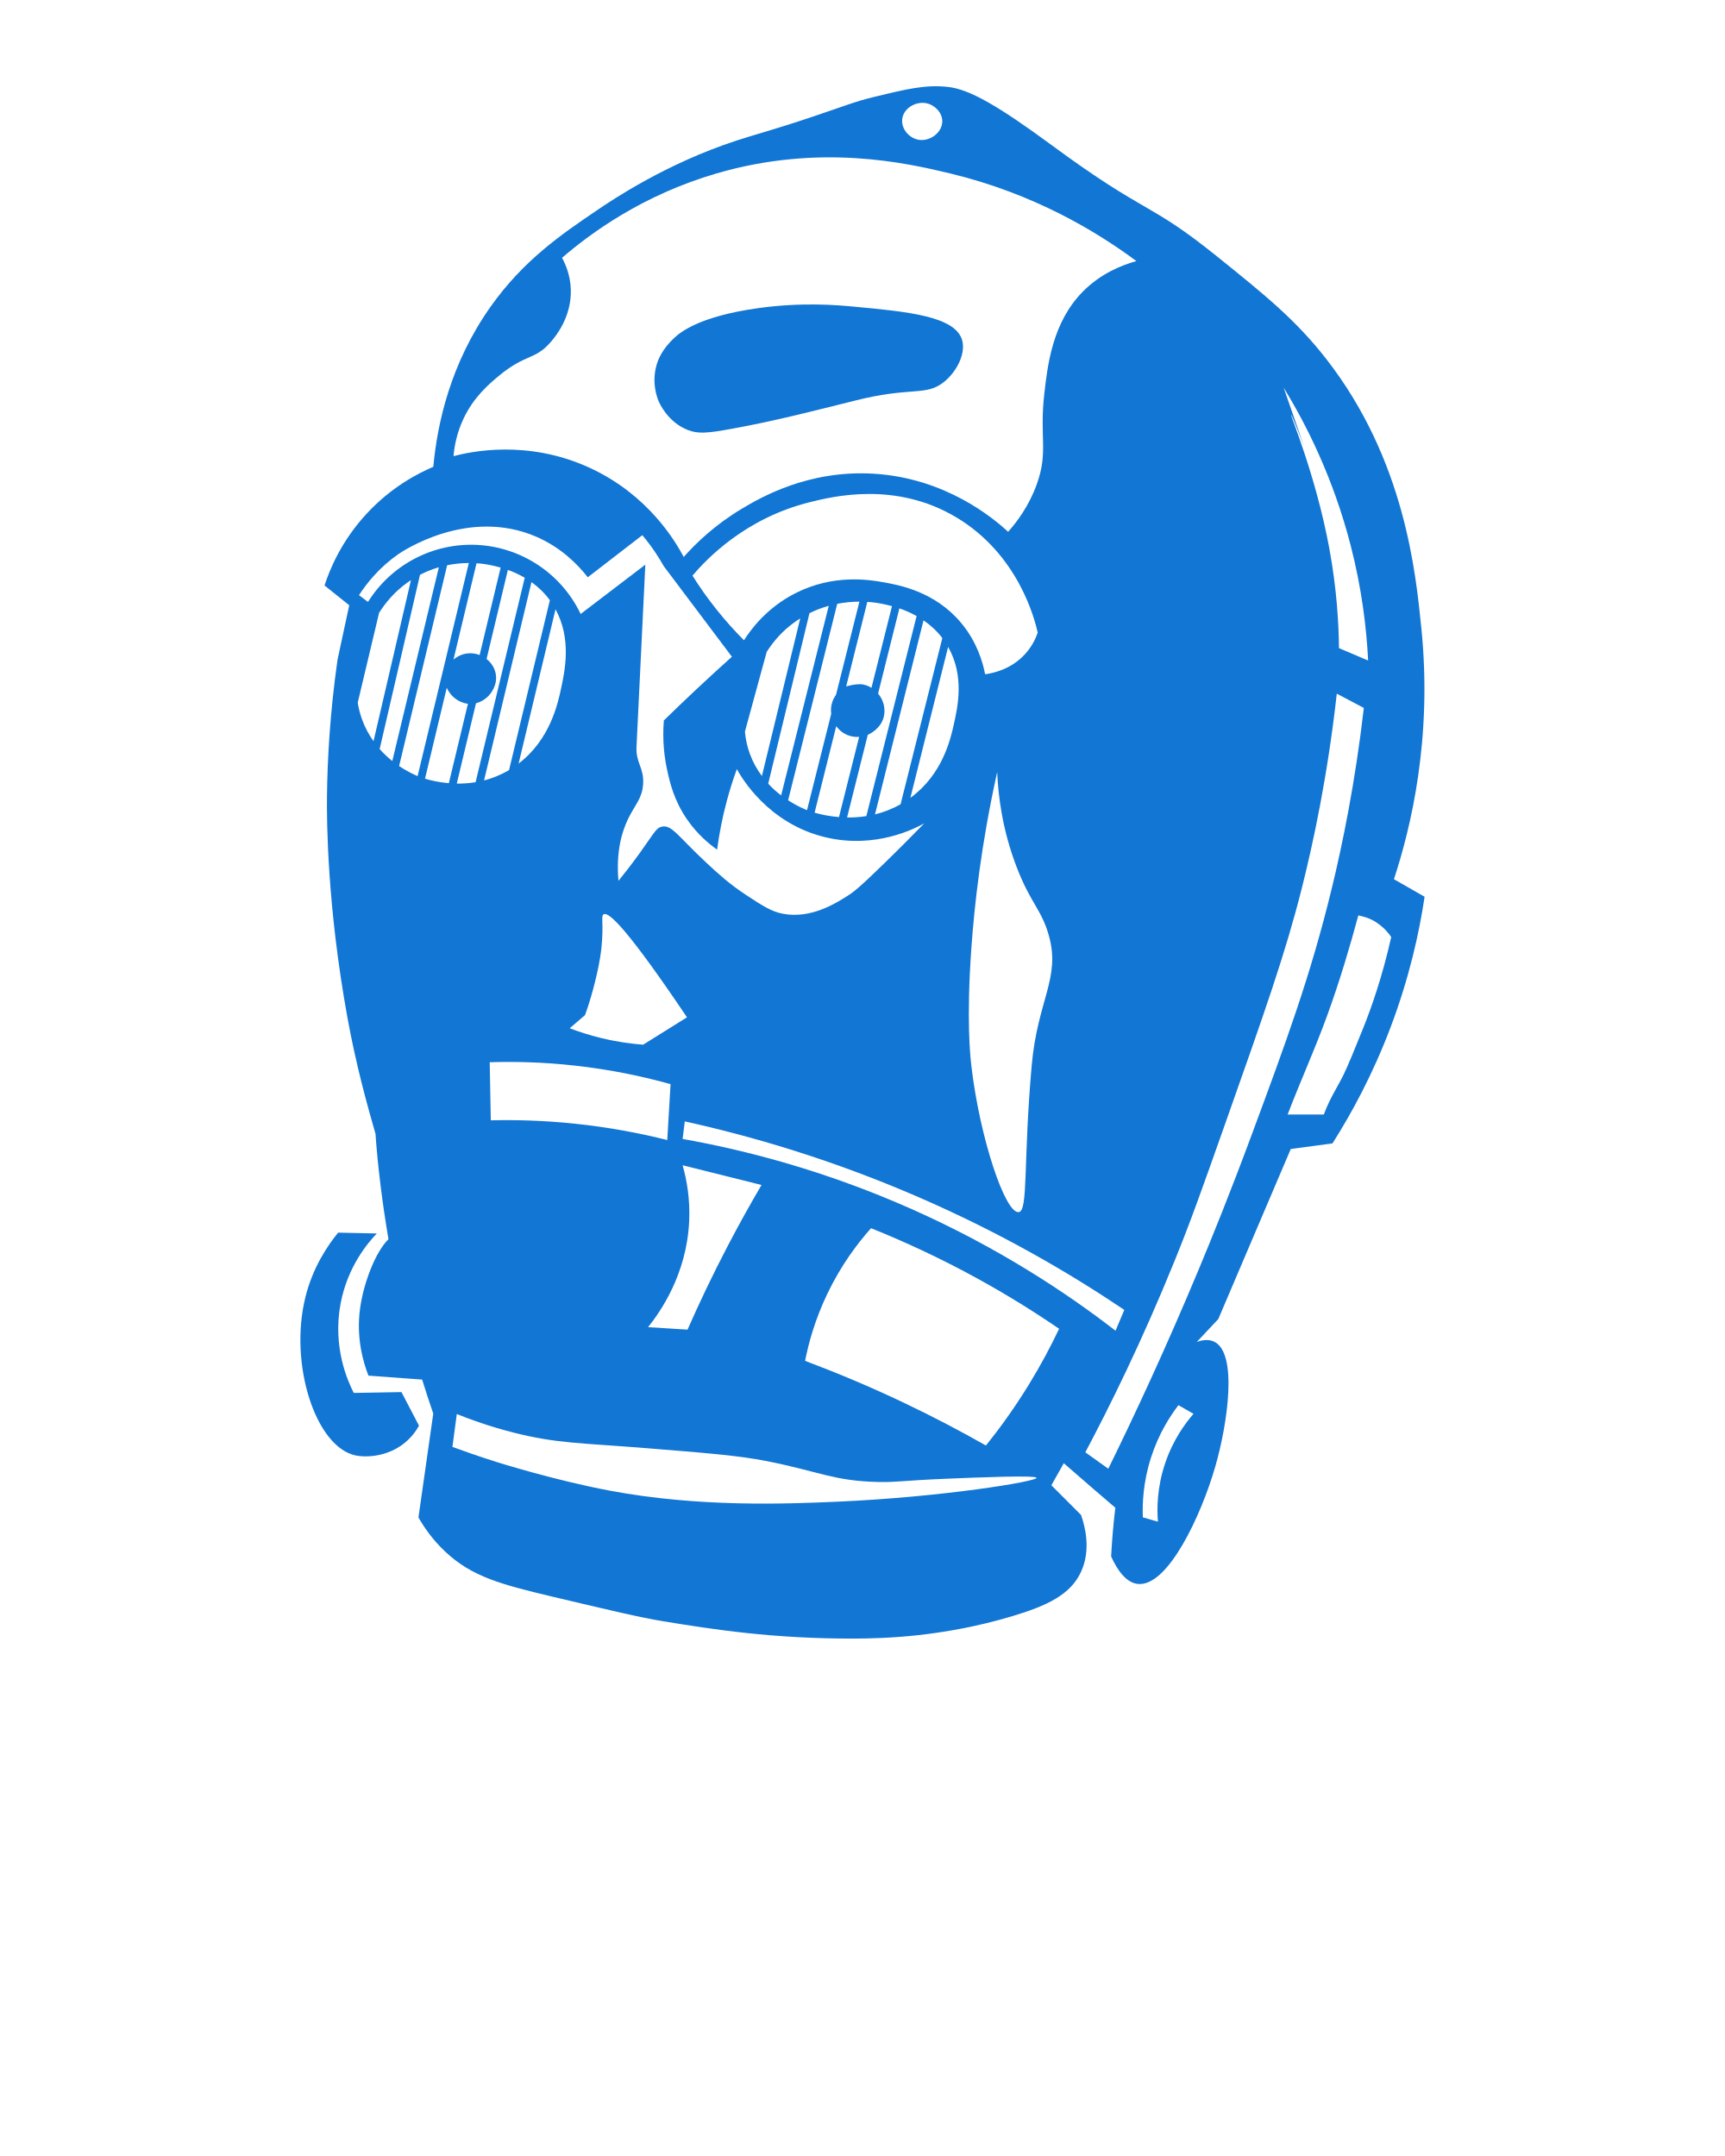
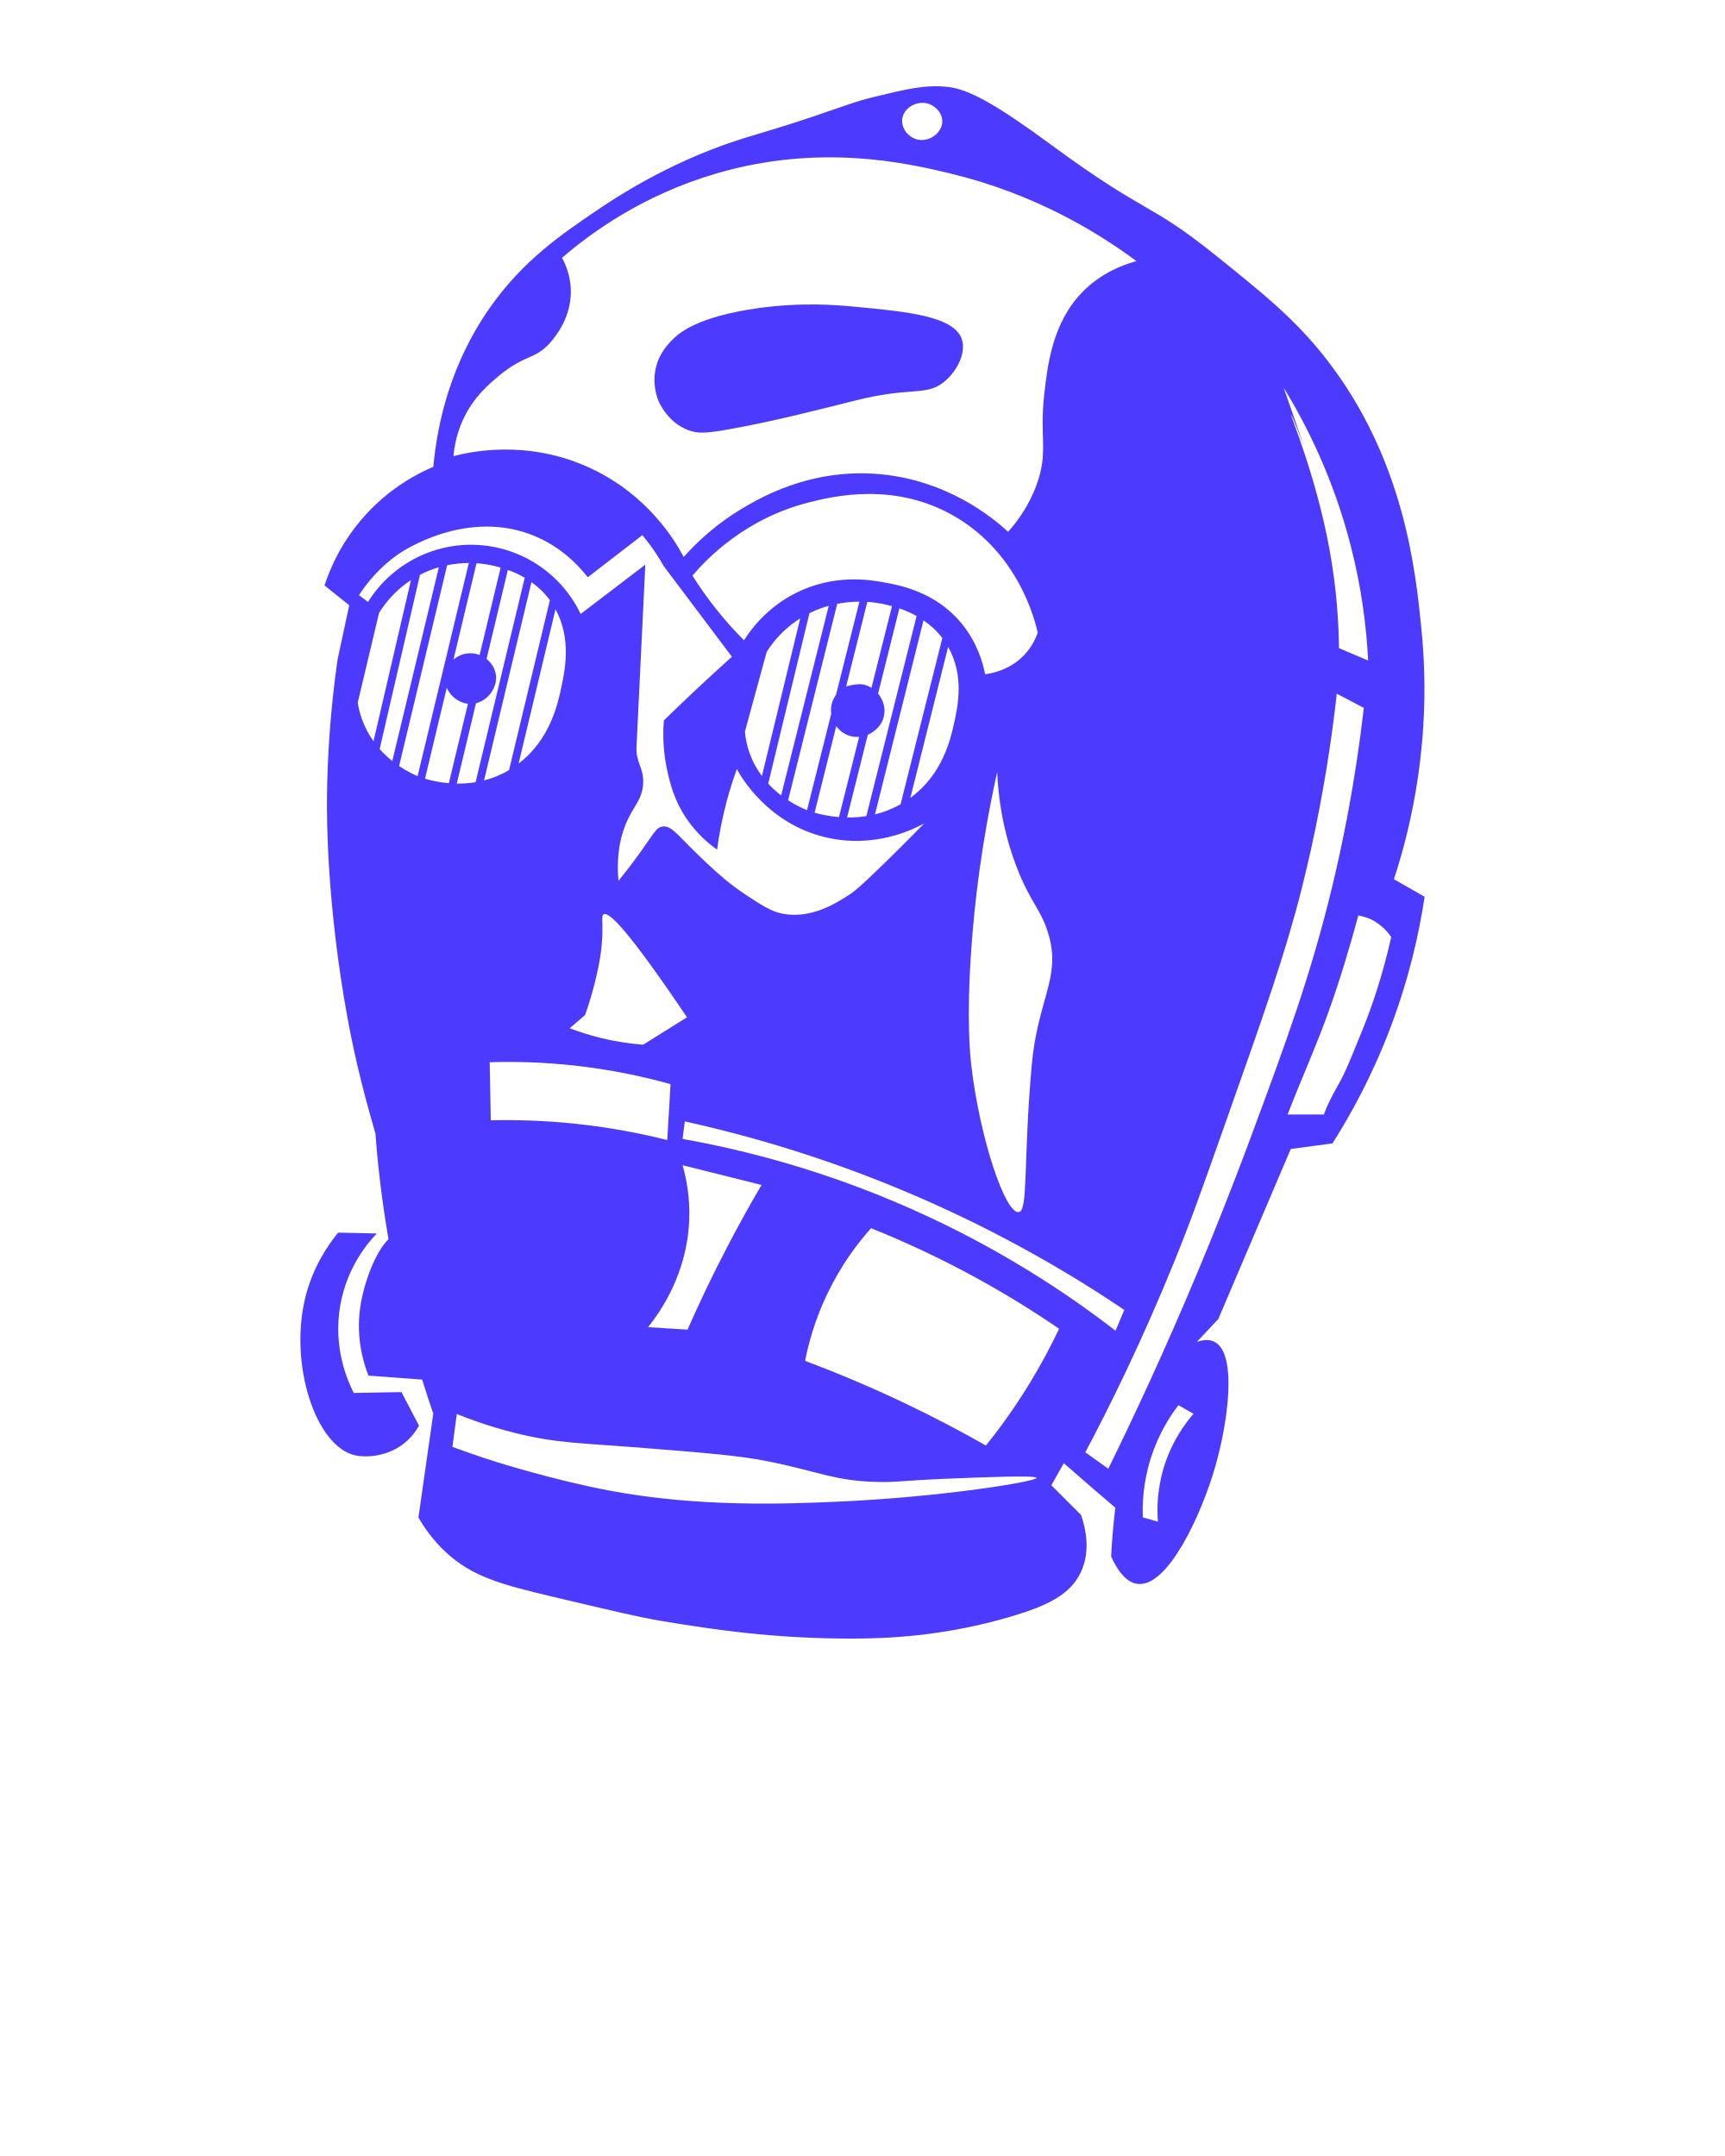
<svg xmlns="http://www.w3.org/2000/svg" version="1.2" baseProfile="tiny" x="0px" y="0px" viewBox="0 0 100 125" xml:space="preserve">
-   <path fill="#1176D4" d="M39.857,24.923c0.594,0.237,1.1,0.205,2.573-0.064c2.463-0.448,4.599-0.999,7.212-1.652c0,0,0.001,0,0.001,0  c2.964-0.741,3.876-0.3,4.832-0.887c0.844-0.518,1.557-1.733,1.298-2.608c-0.411-1.388-3.191-1.647-6.322-1.938  c-0.93-0.087-2.963-0.266-5.528,0.095c-3.389,0.478-4.48,1.392-4.829,1.716c-0.704,0.651-0.931,1.245-1.017,1.525  c-0.329,1.069,0.031,1.975,0.095,2.129C38.227,23.368,38.701,24.463,39.857,24.923z" />
-   <path fill="#1176D4" d="M23.273,80.711c-0.921,0.016-1.843,0.032-2.764,0.048c-0.319-0.62-1.252-2.627-0.762-5.194  c0.408-2.142,1.585-3.517,2.097-4.051c-0.748-0.016-1.495-0.033-2.243-0.049c-0.583,0.717-1.468,1.992-1.903,3.767  c-0.948,3.866,0.594,8.646,2.907,9.15c0.592,0.129,1.736,0.079,2.685-0.597c0.521-0.371,0.829-0.821,1.001-1.126  C23.951,82.009,23.612,81.36,23.273,80.711z" />
-   <path fill="#1176D4" d="M80.808,50.975c0.979-2.986,2.238-8.153,1.589-14.551c-0.325-3.198-0.946-9.763-5.528-15.631  c-1.772-2.269-3.577-3.721-6.345-5.949c-3.985-3.206-3.995-2.333-9.549-6.422c-3.074-2.263-4.752-3.236-6-3.38  c-1.308-0.151-2.444,0.125-4.295,0.575c-1.135,0.276-1.63,0.496-3.502,1.126c-2.419,0.813-3.347,1.035-4.477,1.405  c-4.106,1.344-7.214,3.446-8.113,4.056c-2.029,1.378-4.237,2.877-6.148,5.577c-2.328,3.29-3.09,6.772-3.32,9.284  c-0.894,0.38-2.436,1.17-3.87,2.723c-1.467,1.587-2.134,3.227-2.437,4.156c0.478,0.382,0.955,0.765,1.433,1.147  c-0.227,1.054-0.453,2.108-0.68,3.162c-0.448,3.151-0.584,5.835-0.61,7.856c-0.02,1.518,0.017,6.451,1.181,12.867  c0.506,2.786,1.156,5.113,1.631,6.761c0.131,1.88,0.386,3.937,0.752,6.112c-0.727,0.696-1.434,2.484-1.644,3.996  c-0.243,1.745,0.195,3.169,0.483,3.911c1.037,0.076,2.077,0.153,3.113,0.229c0.21,0.681,0.427,1.341,0.645,1.972  c-0.287,2.007-0.572,4.013-0.859,6.02c0.293,0.516,0.789,1.273,1.577,2.007c1.52,1.417,3.185,1.874,6.163,2.58  c3.426,0.813,5.139,1.219,6.45,1.433c2.781,0.455,6.389,1.029,11.179,1.003c1.596-0.009,5.021-0.093,9.029-1.29  c2.085-0.622,3.411-1.272,4.013-2.58c0.584-1.267,0.239-2.611,0-3.297c-0.573-0.573-1.147-1.147-1.72-1.72  c0.23-0.404,0.47-0.832,0.72-1.279c0.571,0.499,1.146,0.999,1.728,1.501c0.42,0.362,0.84,0.721,1.259,1.078  c-0.136,1.141-0.205,2.109-0.242,2.829c0.347,0.761,0.843,1.501,1.525,1.588c1.749,0.223,3.698-3.974,4.511-6.799  c0.722-2.506,1.312-6.577-0.063-7.244c-0.333-0.161-0.711-0.09-1.005,0.013c0.414-0.441,0.829-0.882,1.243-1.323  c1.398-3.283,2.804-6.578,4.202-9.861c0.805-0.106,1.614-0.218,2.418-0.324c1.103-1.737,2.332-3.991,3.37-6.738  c1.083-2.866,1.658-5.469,1.971-7.563C81.994,51.653,81.401,51.314,80.808,50.975z M78.298,31.619  c0.647,2.509,0.92,4.783,1.014,6.676c-0.563-0.24-1.127-0.479-1.69-0.718c-0.015-1.383-0.12-3.402-0.562-5.791  c-0.783-4.235-2.267-7.709-2.206-7.731c0.019-0.007,0.164,0.315,0.741,1.818c-0.394-1.134-0.788-2.267-1.182-3.401  C75.736,24.63,77.289,27.706,78.298,31.619z M53.711,5.987c0.485,0.102,0.919,0.546,0.914,1.055  c-0.006,0.656-0.739,1.192-1.407,1.055c-0.528-0.108-0.983-0.631-0.914-1.196C52.382,6.259,53.103,5.859,53.711,5.987z   M26.863,24.288c0.591-1.259,1.462-2.001,2.033-2.478c1.594-1.33,2.106-0.902,3.05-2.002c0.255-0.297,1.206-1.439,1.144-3.05  c-0.032-0.816-0.311-1.448-0.508-1.811c1.67-1.438,4.671-3.642,8.959-4.893c5.996-1.749,10.994-0.611,13.534,0  c4.893,1.178,8.524,3.39,10.802,5.083c-0.831,0.232-2.064,0.711-3.113,1.779c-1.753,1.784-2.032,4.232-2.224,5.909  c-0.292,2.553,0.25,3.361-0.445,5.274c-0.455,1.252-1.144,2.162-1.652,2.732c-0.848-0.778-3.622-3.121-7.815-3.368  c-3.775-0.222-6.538,1.383-7.625,2.033c-1.565,0.937-2.666,2.006-3.368,2.796c-0.471-0.89-2.038-3.58-5.401-5.147  c-3.666-1.708-7.02-0.942-7.943-0.699C26.335,25.925,26.463,25.141,26.863,24.288z M46.925,35.551  c0.379-0.188,0.756-0.327,1.119-0.427l-2.761,10.992c-0.249-0.19-0.505-0.415-0.749-0.68L46.925,35.551z M44.169,44.992  c-0.269-0.361-0.51-0.777-0.69-1.261c-0.169-0.454-0.259-0.895-0.295-1.314l1.262-4.622c0.383-0.603,0.923-1.242,1.702-1.783  c0.081-0.056,0.161-0.109,0.242-0.159L44.169,44.992z M48.535,35.008c0.472-0.092,0.909-0.124,1.286-0.126l-1.358,5.407  c-0.092,0.126-0.167,0.267-0.218,0.423c-0.074,0.226-0.088,0.455-0.058,0.674l-1.403,5.585c0,0,0,0-0.001,0  c-0.154-0.063-0.584-0.241-1.096-0.572L48.535,35.008z M50.536,39.888c-0.136-0.086-0.286-0.152-0.449-0.192  c-0.428-0.105-1.103,0.133-1.033,0.098l1.225-4.898c0.397,0.025,0.681,0.076,0.793,0.099c0.146,0.029,0.369,0.074,0.638,0.147  l-1.187,4.724C50.527,39.871,50.532,39.881,50.536,39.888z M48.477,42.101c0.082,0.114,0.29,0.368,0.657,0.518  c0.217,0.088,0.446,0.12,0.671,0.104l-1.168,4.65c-0.592-0.048-1.085-0.16-1.414-0.255L48.477,42.101z M50.305,42.605  c0.1-0.044,0.754-0.351,0.926-1.035c0.122-0.485-0.019-0.992-0.33-1.362c0.001-0.001,0.002-0.001,0.004-0.003l1.233-4.933  c0.31,0.106,0.652,0.25,0.999,0.445l-2.914,11.599c-0.39,0.062-0.766,0.084-1.117,0.079L50.305,42.605z M53.537,35.966  c0.387,0.265,0.764,0.599,1.091,1.027l-2.42,9.635c-0.496,0.281-0.997,0.469-1.484,0.589L53.537,35.966z M54.963,37.505  c0.957,1.679,0.56,3.471,0.334,4.479c-0.198,0.886-0.657,2.914-2.522,4.276L54.963,37.505z M51.199,33.755  c-0.811-0.145-2.879-0.482-5.083,0.635c-1.666,0.845-2.588,2.104-2.986,2.732c-0.507-0.508-1.046-1.099-1.589-1.779  c-0.55-0.689-1.012-1.355-1.398-1.97c0.81-0.951,3.055-3.327,6.799-4.257c1.342-0.333,4.977-1.236,8.514,0.889  c3.588,2.156,4.525,5.895,4.702,6.672c-0.11,0.321-0.314,0.772-0.699,1.207c-0.856,0.968-1.99,1.161-2.351,1.207  c-0.13-0.67-0.459-1.865-1.398-2.986C54.189,34.288,52.118,33.919,51.199,33.755z M56.307,55.018  c0.181-2.575,0.576-6.09,1.501-10.256c0.057,1.339,0.283,3.307,1.126,5.503c0.824,2.147,1.444,2.445,1.876,4.002  c0.68,2.451-0.665,3.723-1.001,7.504c-0.498,5.611-0.191,8.431-0.75,8.505c-0.786,0.104-2.267-4.322-2.751-8.505  C56.245,61.23,56.018,59.131,56.307,55.018z M23.082,32.135c0.21-0.147,4.037-2.739,8.006-1.017  c1.415,0.614,2.378,1.573,2.986,2.351c1.054-0.814,2.109-1.628,3.163-2.441c0.633,0.753,1.032,1.421,1.237,1.79  c1.318,1.753,2.637,3.505,3.955,5.258c-0.696,0.624-1.398,1.268-2.106,1.933c-0.629,0.591-1.242,1.178-1.839,1.761  c-0.096,1.189,0.04,2.162,0.18,2.819c0.159,0.745,0.398,1.823,1.191,2.955c0.567,0.808,1.208,1.358,1.716,1.716  c0.115-0.866,0.294-1.829,0.572-2.859c0.175-0.651,0.37-1.255,0.572-1.811c0.242,0.441,1.788,3.158,5.147,3.955  c2.893,0.687,5.183-0.512,5.719-0.81c-0.544,0.559-1.344,1.37-2.335,2.335c-1.442,1.404-1.754,1.641-2.097,1.859  c-0.706,0.448-2.139,1.357-3.765,1.048c-0.664-0.126-1.158-0.449-2.145-1.096c-0.954-0.625-1.62-1.238-2.287-1.859  c-1.645-1.528-1.996-2.209-2.573-2.097c-0.345,0.067-0.442,0.352-1.287,1.525c-0.512,0.71-0.953,1.268-1.239,1.62  c-0.151-1.725,0.208-2.879,0.572-3.622c0.391-0.797,0.808-1.159,0.858-2.002c0.057-0.961-0.444-1.212-0.382-2.182  c0.17-3.509,0.339-7.018,0.509-10.526c-1.25,0.953-2.499,1.906-3.749,2.859c-1.108-2.324-3.404-3.863-5.973-4.003  c-2.557-0.139-4.997,1.13-6.354,3.304c-0.174-0.131-0.348-0.261-0.523-0.392C21.258,33.817,21.978,32.909,23.082,32.135z   M28.324,40.341c0.078-0.083,0.543-0.592,0.413-1.281c-0.091-0.485-0.423-0.77-0.53-0.855l1.235-5.164  c0.303,0.109,0.637,0.256,0.977,0.455l-2.848,11.854c-0.381,0.063-0.748,0.086-1.091,0.08l1.113-4.655  C27.748,40.733,28.057,40.623,28.324,40.341z M27.085,37.885c-0.3,0.037-0.576,0.168-0.797,0.358l1.336-5.587  c0.389,0.025,0.665,0.078,0.776,0.101c0.142,0.029,0.361,0.075,0.623,0.15l-1.218,5.07C27.58,37.89,27.333,37.854,27.085,37.885z   M30.81,33.75c0.378,0.27,0.747,0.612,1.067,1.05l-2.366,9.846c-0.485,0.287-0.974,0.48-1.45,0.602L30.81,33.75z M32.204,35.323  c0.935,1.715,0.547,3.547,0.326,4.577c-0.194,0.906-0.642,2.978-2.466,4.37L32.204,35.323z M33.281,61.776  c2.137,0.234,4.016,0.64,5.592,1.08c-0.064,1.08-0.127,2.16-0.191,3.241c-1.556-0.392-3.369-0.743-5.401-0.953  c-1.769-0.182-3.392-0.225-4.829-0.19c-0.021-1.123-0.042-2.245-0.063-3.368C29.826,61.541,31.473,61.578,33.281,61.776z   M39.952,70.799c0.06-1.307-0.147-2.417-0.381-3.241c1.525,0.381,3.05,0.762,4.575,1.144c-0.653,1.113-1.307,2.288-1.954,3.526  c-0.876,1.677-1.65,3.303-2.335,4.861c-0.762-0.048-1.525-0.095-2.287-0.143C38.275,76.064,39.812,73.884,39.952,70.799z   M37.284,60.569c-0.705-0.054-1.522-0.165-2.415-0.381c-0.688-0.167-1.304-0.367-1.843-0.572c0.297-0.254,0.593-0.508,0.89-0.763  c0.257-0.72,0.44-1.366,0.572-1.906c0.14-0.574,0.295-1.209,0.381-2.033c0.14-1.348-0.049-1.81,0.127-1.906  c0.295-0.161,1.373,0.839,4.829,5.973C38.978,59.51,38.131,60.039,37.284,60.569z M21.653,42.974  c-0.262-0.369-0.498-0.794-0.674-1.288c-0.115-0.324-0.192-0.64-0.241-0.948l1.237-5.205c0.371-0.59,0.886-1.209,1.612-1.736  c0.079-0.057,0.158-0.111,0.237-0.163L21.653,42.974z M22.009,43.429l2.338-10.103c0.37-0.192,0.739-0.334,1.094-0.437  l-2.699,11.234C22.499,43.929,22.248,43.7,22.009,43.429z M24.209,44.997C24.208,44.997,24.208,44.997,24.209,44.997  c-0.151-0.065-0.572-0.246-1.072-0.585l2.784-11.641c0.461-0.094,0.889-0.127,1.257-0.128L24.209,44.997z M24.638,45.147  l1.261-5.272c0.211,0.488,0.681,0.866,1.228,0.927l-1.107,4.605C25.441,45.359,24.96,45.244,24.638,45.147z M48.53,87.065  c-2.983,0.131-8.005,0.328-13.153-0.635c-3.21-0.601-6.545-1.652-6.545-1.652c-1.064-0.336-1.953-0.649-2.605-0.89  c0.085-0.635,0.169-1.271,0.254-1.906c0.74,0.299,1.878,0.719,3.304,1.08c2.466,0.626,3.894,0.596,7.561,0.89  c3.653,0.293,5.48,0.439,7.116,0.762c3.022,0.598,3.86,1.147,6.418,1.207c1.144,0.027,1.285-0.076,4.067-0.191  c1.738-0.072,5.128-0.211,5.143-0.048C60.109,85.892,54.635,86.796,48.53,87.065z M59.65,80.266  c-0.833,1.358-1.686,2.536-2.494,3.542c-1.448-0.823-3.021-1.651-4.716-2.459c-2.018-0.961-3.952-1.768-5.768-2.45  c0.205-1.047,0.579-2.405,1.289-3.888c0.807-1.686,1.769-2.945,2.535-3.803c1.875,0.753,3.927,1.693,6.084,2.873  c1.787,0.978,3.392,1.982,4.817,2.958C60.92,78.046,60.345,79.133,59.65,80.266z M52.851,70.1c-5.082-2.258-9.705-3.43-13.28-4.067  c0.042-0.339,0.085-0.678,0.127-1.017c3.851,0.85,8.49,2.196,13.534,4.384c4.802,2.083,8.787,4.416,11.945,6.545  c-0.169,0.402-0.339,0.805-0.508,1.207C61.815,74.947,57.88,72.335,52.851,70.1z M67.545,84.836  c-0.482,1.428-0.476,2.667-0.419,3.387c-0.292-0.083-0.584-0.167-0.875-0.25c-0.031-0.797,0.016-2.033,0.47-3.454  c0.447-1.399,1.112-2.421,1.593-3.049c0.292,0.167,0.584,0.333,0.875,0.5C68.721,82.508,68.008,83.464,67.545,84.836z   M69.509,73.555c-1.929,4.627-3.758,8.541-5.26,11.598c-0.444-0.317-0.887-0.634-1.331-0.951c1.387-2.615,3.275-6.412,5.197-11.155  c0.932-2.299,1.572-4.11,2.852-7.732c2.368-6.7,3.552-10.05,4.5-13.817c0.661-2.628,1.491-6.474,2.028-11.281  c0.523,0.276,1.045,0.552,1.568,0.827c-0.505,4.372-1.244,7.919-1.845,10.407c-1.237,5.116-2.68,9.012-4.667,14.371  C71.342,69.085,70.268,71.734,69.509,73.555z M79.029,59.6c-0.443,1.109-0.904,2.223-1.128,2.682  c-0.385,0.788-0.776,1.322-1.159,2.336c-0.699,0-1.398,0-2.097,0c0.778-2.028,1.555-3.715,2.288-5.726  c0.735-2.016,1.329-4.032,1.811-5.818c0.247,0.054,0.63,0.132,1.033,0.397c0.455,0.3,0.729,0.636,0.874,0.857  C80.126,56.659,79.501,58.419,79.029,59.6z" />
-   <text x="0" y="115" fill="#1176D4" font-size="5px" font-weight="bold" font-family="'Helvetica Neue', Helvetica, Arial-Unicode, Arial, Sans-serif" />
-   <text x="0" y="120" fill="#1176D4" font-size="5px" font-weight="bold" font-family="'Helvetica Neue', Helvetica, Arial-Unicode, Arial, Sans-serif" />
+   <path fill="#4c3bfe" d="M39.857,24.923c0.594,0.237,1.1,0.205,2.573-0.064c2.463-0.448,4.599-0.999,7.212-1.652c0,0,0.001,0,0.001,0  c2.964-0.741,3.876-0.3,4.832-0.887c0.844-0.518,1.557-1.733,1.298-2.608c-0.411-1.388-3.191-1.647-6.322-1.938  c-0.93-0.087-2.963-0.266-5.528,0.095c-3.389,0.478-4.48,1.392-4.829,1.716c-0.704,0.651-0.931,1.245-1.017,1.525  c-0.329,1.069,0.031,1.975,0.095,2.129C38.227,23.368,38.701,24.463,39.857,24.923z" />
+   <path fill="#4c3bfe" d="M23.273,80.711c-0.921,0.016-1.843,0.032-2.764,0.048c-0.319-0.62-1.252-2.627-0.762-5.194  c0.408-2.142,1.585-3.517,2.097-4.051c-0.748-0.016-1.495-0.033-2.243-0.049c-0.583,0.717-1.468,1.992-1.903,3.767  c-0.948,3.866,0.594,8.646,2.907,9.15c0.592,0.129,1.736,0.079,2.685-0.597c0.521-0.371,0.829-0.821,1.001-1.126  C23.951,82.009,23.612,81.36,23.273,80.711z" />
+   <path fill="#4c3bfe" d="M80.808,50.975c0.979-2.986,2.238-8.153,1.589-14.551c-0.325-3.198-0.946-9.763-5.528-15.631  c-1.772-2.269-3.577-3.721-6.345-5.949c-3.985-3.206-3.995-2.333-9.549-6.422c-3.074-2.263-4.752-3.236-6-3.38  c-1.308-0.151-2.444,0.125-4.295,0.575c-1.135,0.276-1.63,0.496-3.502,1.126c-2.419,0.813-3.347,1.035-4.477,1.405  c-4.106,1.344-7.214,3.446-8.113,4.056c-2.029,1.378-4.237,2.877-6.148,5.577c-2.328,3.29-3.09,6.772-3.32,9.284  c-0.894,0.38-2.436,1.17-3.87,2.723c-1.467,1.587-2.134,3.227-2.437,4.156c0.478,0.382,0.955,0.765,1.433,1.147  c-0.227,1.054-0.453,2.108-0.68,3.162c-0.448,3.151-0.584,5.835-0.61,7.856c-0.02,1.518,0.017,6.451,1.181,12.867  c0.506,2.786,1.156,5.113,1.631,6.761c0.131,1.88,0.386,3.937,0.752,6.112c-0.727,0.696-1.434,2.484-1.644,3.996  c-0.243,1.745,0.195,3.169,0.483,3.911c1.037,0.076,2.077,0.153,3.113,0.229c0.21,0.681,0.427,1.341,0.645,1.972  c-0.287,2.007-0.572,4.013-0.859,6.02c0.293,0.516,0.789,1.273,1.577,2.007c1.52,1.417,3.185,1.874,6.163,2.58  c3.426,0.813,5.139,1.219,6.45,1.433c2.781,0.455,6.389,1.029,11.179,1.003c1.596-0.009,5.021-0.093,9.029-1.29  c2.085-0.622,3.411-1.272,4.013-2.58c0.584-1.267,0.239-2.611,0-3.297c-0.573-0.573-1.147-1.147-1.72-1.72  c0.23-0.404,0.47-0.832,0.72-1.279c0.571,0.499,1.146,0.999,1.728,1.501c0.42,0.362,0.84,0.721,1.259,1.078  c-0.136,1.141-0.205,2.109-0.242,2.829c0.347,0.761,0.843,1.501,1.525,1.588c1.749,0.223,3.698-3.974,4.511-6.799  c0.722-2.506,1.312-6.577-0.063-7.244c-0.333-0.161-0.711-0.09-1.005,0.013c0.414-0.441,0.829-0.882,1.243-1.323  c1.398-3.283,2.804-6.578,4.202-9.861c0.805-0.106,1.614-0.218,2.418-0.324c1.103-1.737,2.332-3.991,3.37-6.738  c1.083-2.866,1.658-5.469,1.971-7.563C81.994,51.653,81.401,51.314,80.808,50.975z M78.298,31.619  c0.647,2.509,0.92,4.783,1.014,6.676c-0.563-0.24-1.127-0.479-1.69-0.718c-0.015-1.383-0.12-3.402-0.562-5.791  c-0.783-4.235-2.267-7.709-2.206-7.731c0.019-0.007,0.164,0.315,0.741,1.818c-0.394-1.134-0.788-2.267-1.182-3.401  C75.736,24.63,77.289,27.706,78.298,31.619z M53.711,5.987c0.485,0.102,0.919,0.546,0.914,1.055  c-0.006,0.656-0.739,1.192-1.407,1.055c-0.528-0.108-0.983-0.631-0.914-1.196C52.382,6.259,53.103,5.859,53.711,5.987z   M26.863,24.288c0.591-1.259,1.462-2.001,2.033-2.478c1.594-1.33,2.106-0.902,3.05-2.002c0.255-0.297,1.206-1.439,1.144-3.05  c-0.032-0.816-0.311-1.448-0.508-1.811c1.67-1.438,4.671-3.642,8.959-4.893c5.996-1.749,10.994-0.611,13.534,0  c4.893,1.178,8.524,3.39,10.802,5.083c-0.831,0.232-2.064,0.711-3.113,1.779c-1.753,1.784-2.032,4.232-2.224,5.909  c-0.292,2.553,0.25,3.361-0.445,5.274c-0.455,1.252-1.144,2.162-1.652,2.732c-0.848-0.778-3.622-3.121-7.815-3.368  c-3.775-0.222-6.538,1.383-7.625,2.033c-1.565,0.937-2.666,2.006-3.368,2.796c-0.471-0.89-2.038-3.58-5.401-5.147  c-3.666-1.708-7.02-0.942-7.943-0.699C26.335,25.925,26.463,25.141,26.863,24.288z M46.925,35.551  c0.379-0.188,0.756-0.327,1.119-0.427l-2.761,10.992c-0.249-0.19-0.505-0.415-0.749-0.68L46.925,35.551z M44.169,44.992  c-0.269-0.361-0.51-0.777-0.69-1.261c-0.169-0.454-0.259-0.895-0.295-1.314l1.262-4.622c0.383-0.603,0.923-1.242,1.702-1.783  c0.081-0.056,0.161-0.109,0.242-0.159L44.169,44.992z M48.535,35.008c0.472-0.092,0.909-0.124,1.286-0.126l-1.358,5.407  c-0.092,0.126-0.167,0.267-0.218,0.423c-0.074,0.226-0.088,0.455-0.058,0.674l-1.403,5.585c0,0,0,0-0.001,0  c-0.154-0.063-0.584-0.241-1.096-0.572L48.535,35.008z M50.536,39.888c-0.136-0.086-0.286-0.152-0.449-0.192  c-0.428-0.105-1.103,0.133-1.033,0.098l1.225-4.898c0.397,0.025,0.681,0.076,0.793,0.099c0.146,0.029,0.369,0.074,0.638,0.147  l-1.187,4.724C50.527,39.871,50.532,39.881,50.536,39.888z M48.477,42.101c0.082,0.114,0.29,0.368,0.657,0.518  c0.217,0.088,0.446,0.12,0.671,0.104l-1.168,4.65c-0.592-0.048-1.085-0.16-1.414-0.255L48.477,42.101z M50.305,42.605  c0.1-0.044,0.754-0.351,0.926-1.035c0.122-0.485-0.019-0.992-0.33-1.362c0.001-0.001,0.002-0.001,0.004-0.003l1.233-4.933  c0.31,0.106,0.652,0.25,0.999,0.445l-2.914,11.599c-0.39,0.062-0.766,0.084-1.117,0.079L50.305,42.605z M53.537,35.966  c0.387,0.265,0.764,0.599,1.091,1.027l-2.42,9.635c-0.496,0.281-0.997,0.469-1.484,0.589L53.537,35.966z M54.963,37.505  c0.957,1.679,0.56,3.471,0.334,4.479c-0.198,0.886-0.657,2.914-2.522,4.276L54.963,37.505z M51.199,33.755  c-0.811-0.145-2.879-0.482-5.083,0.635c-1.666,0.845-2.588,2.104-2.986,2.732c-0.507-0.508-1.046-1.099-1.589-1.779  c-0.55-0.689-1.012-1.355-1.398-1.97c0.81-0.951,3.055-3.327,6.799-4.257c1.342-0.333,4.977-1.236,8.514,0.889  c3.588,2.156,4.525,5.895,4.702,6.672c-0.11,0.321-0.314,0.772-0.699,1.207c-0.856,0.968-1.99,1.161-2.351,1.207  c-0.13-0.67-0.459-1.865-1.398-2.986C54.189,34.288,52.118,33.919,51.199,33.755z M56.307,55.018  c0.181-2.575,0.576-6.09,1.501-10.256c0.057,1.339,0.283,3.307,1.126,5.503c0.824,2.147,1.444,2.445,1.876,4.002  c0.68,2.451-0.665,3.723-1.001,7.504c-0.498,5.611-0.191,8.431-0.75,8.505c-0.786,0.104-2.267-4.322-2.751-8.505  C56.245,61.23,56.018,59.131,56.307,55.018z M23.082,32.135c0.21-0.147,4.037-2.739,8.006-1.017  c1.415,0.614,2.378,1.573,2.986,2.351c1.054-0.814,2.109-1.628,3.163-2.441c0.633,0.753,1.032,1.421,1.237,1.79  c1.318,1.753,2.637,3.505,3.955,5.258c-0.696,0.624-1.398,1.268-2.106,1.933c-0.629,0.591-1.242,1.178-1.839,1.761  c-0.096,1.189,0.04,2.162,0.18,2.819c0.159,0.745,0.398,1.823,1.191,2.955c0.567,0.808,1.208,1.358,1.716,1.716  c0.115-0.866,0.294-1.829,0.572-2.859c0.175-0.651,0.37-1.255,0.572-1.811c0.242,0.441,1.788,3.158,5.147,3.955  c2.893,0.687,5.183-0.512,5.719-0.81c-0.544,0.559-1.344,1.37-2.335,2.335c-1.442,1.404-1.754,1.641-2.097,1.859  c-0.706,0.448-2.139,1.357-3.765,1.048c-0.664-0.126-1.158-0.449-2.145-1.096c-0.954-0.625-1.62-1.238-2.287-1.859  c-1.645-1.528-1.996-2.209-2.573-2.097c-0.345,0.067-0.442,0.352-1.287,1.525c-0.512,0.71-0.953,1.268-1.239,1.62  c-0.151-1.725,0.208-2.879,0.572-3.622c0.391-0.797,0.808-1.159,0.858-2.002c0.057-0.961-0.444-1.212-0.382-2.182  c0.17-3.509,0.339-7.018,0.509-10.526c-1.25,0.953-2.499,1.906-3.749,2.859c-1.108-2.324-3.404-3.863-5.973-4.003  c-2.557-0.139-4.997,1.13-6.354,3.304c-0.174-0.131-0.348-0.261-0.523-0.392C21.258,33.817,21.978,32.909,23.082,32.135z   M28.324,40.341c0.078-0.083,0.543-0.592,0.413-1.281c-0.091-0.485-0.423-0.77-0.53-0.855l1.235-5.164  c0.303,0.109,0.637,0.256,0.977,0.455l-2.848,11.854c-0.381,0.063-0.748,0.086-1.091,0.08l1.113-4.655  C27.748,40.733,28.057,40.623,28.324,40.341z M27.085,37.885c-0.3,0.037-0.576,0.168-0.797,0.358l1.336-5.587  c0.389,0.025,0.665,0.078,0.776,0.101c0.142,0.029,0.361,0.075,0.623,0.15l-1.218,5.07C27.58,37.89,27.333,37.854,27.085,37.885z   M30.81,33.75c0.378,0.27,0.747,0.612,1.067,1.05l-2.366,9.846c-0.485,0.287-0.974,0.48-1.45,0.602L30.81,33.75z M32.204,35.323  c0.935,1.715,0.547,3.547,0.326,4.577c-0.194,0.906-0.642,2.978-2.466,4.37L32.204,35.323z M33.281,61.776  c2.137,0.234,4.016,0.64,5.592,1.08c-0.064,1.08-0.127,2.16-0.191,3.241c-1.556-0.392-3.369-0.743-5.401-0.953  c-1.769-0.182-3.392-0.225-4.829-0.19c-0.021-1.123-0.042-2.245-0.063-3.368C29.826,61.541,31.473,61.578,33.281,61.776z   M39.952,70.799c0.06-1.307-0.147-2.417-0.381-3.241c1.525,0.381,3.05,0.762,4.575,1.144c-0.653,1.113-1.307,2.288-1.954,3.526  c-0.876,1.677-1.65,3.303-2.335,4.861c-0.762-0.048-1.525-0.095-2.287-0.143C38.275,76.064,39.812,73.884,39.952,70.799z   M37.284,60.569c-0.705-0.054-1.522-0.165-2.415-0.381c-0.688-0.167-1.304-0.367-1.843-0.572c0.297-0.254,0.593-0.508,0.89-0.763  c0.257-0.72,0.44-1.366,0.572-1.906c0.14-0.574,0.295-1.209,0.381-2.033c0.14-1.348-0.049-1.81,0.127-1.906  c0.295-0.161,1.373,0.839,4.829,5.973C38.978,59.51,38.131,60.039,37.284,60.569z M21.653,42.974  c-0.262-0.369-0.498-0.794-0.674-1.288c-0.115-0.324-0.192-0.64-0.241-0.948l1.237-5.205c0.371-0.59,0.886-1.209,1.612-1.736  c0.079-0.057,0.158-0.111,0.237-0.163L21.653,42.974z M22.009,43.429l2.338-10.103c0.37-0.192,0.739-0.334,1.094-0.437  l-2.699,11.234C22.499,43.929,22.248,43.7,22.009,43.429z M24.209,44.997C24.208,44.997,24.208,44.997,24.209,44.997  c-0.151-0.065-0.572-0.246-1.072-0.585l2.784-11.641c0.461-0.094,0.889-0.127,1.257-0.128L24.209,44.997z M24.638,45.147  l1.261-5.272c0.211,0.488,0.681,0.866,1.228,0.927l-1.107,4.605C25.441,45.359,24.96,45.244,24.638,45.147z M48.53,87.065  c-2.983,0.131-8.005,0.328-13.153-0.635c-3.21-0.601-6.545-1.652-6.545-1.652c-1.064-0.336-1.953-0.649-2.605-0.89  c0.085-0.635,0.169-1.271,0.254-1.906c0.74,0.299,1.878,0.719,3.304,1.08c2.466,0.626,3.894,0.596,7.561,0.89  c3.653,0.293,5.48,0.439,7.116,0.762c3.022,0.598,3.86,1.147,6.418,1.207c1.144,0.027,1.285-0.076,4.067-0.191  c1.738-0.072,5.128-0.211,5.143-0.048C60.109,85.892,54.635,86.796,48.53,87.065z M59.65,80.266  c-0.833,1.358-1.686,2.536-2.494,3.542c-1.448-0.823-3.021-1.651-4.716-2.459c-2.018-0.961-3.952-1.768-5.768-2.45  c0.205-1.047,0.579-2.405,1.289-3.888c0.807-1.686,1.769-2.945,2.535-3.803c1.875,0.753,3.927,1.693,6.084,2.873  c1.787,0.978,3.392,1.982,4.817,2.958C60.92,78.046,60.345,79.133,59.65,80.266z M52.851,70.1c-5.082-2.258-9.705-3.43-13.28-4.067  c0.042-0.339,0.085-0.678,0.127-1.017c3.851,0.85,8.49,2.196,13.534,4.384c4.802,2.083,8.787,4.416,11.945,6.545  c-0.169,0.402-0.339,0.805-0.508,1.207C61.815,74.947,57.88,72.335,52.851,70.1z M67.545,84.836  c-0.482,1.428-0.476,2.667-0.419,3.387c-0.292-0.083-0.584-0.167-0.875-0.25c-0.031-0.797,0.016-2.033,0.47-3.454  c0.447-1.399,1.112-2.421,1.593-3.049c0.292,0.167,0.584,0.333,0.875,0.5C68.721,82.508,68.008,83.464,67.545,84.836z   M69.509,73.555c-1.929,4.627-3.758,8.541-5.26,11.598c-0.444-0.317-0.887-0.634-1.331-0.951c1.387-2.615,3.275-6.412,5.197-11.155  c0.932-2.299,1.572-4.11,2.852-7.732c2.368-6.7,3.552-10.05,4.5-13.817c0.661-2.628,1.491-6.474,2.028-11.281  c0.523,0.276,1.045,0.552,1.568,0.827c-0.505,4.372-1.244,7.919-1.845,10.407c-1.237,5.116-2.68,9.012-4.667,14.371  C71.342,69.085,70.268,71.734,69.509,73.555z M79.029,59.6c-0.443,1.109-0.904,2.223-1.128,2.682  c-0.385,0.788-0.776,1.322-1.159,2.336c-0.699,0-1.398,0-2.097,0c0.778-2.028,1.555-3.715,2.288-5.726  c0.735-2.016,1.329-4.032,1.811-5.818c0.247,0.054,0.63,0.132,1.033,0.397c0.455,0.3,0.729,0.636,0.874,0.857  C80.126,56.659,79.501,58.419,79.029,59.6z" />
+   <text x="0" y="115" fill="#4c3bfe" font-size="5px" font-weight="bold" font-family="'Helvetica Neue', Helvetica, Arial-Unicode, Arial, Sans-serif" />
+   <text x="0" y="120" fill="#4c3bfe" font-size="5px" font-weight="bold" font-family="'Helvetica Neue', Helvetica, Arial-Unicode, Arial, Sans-serif" />
</svg>
